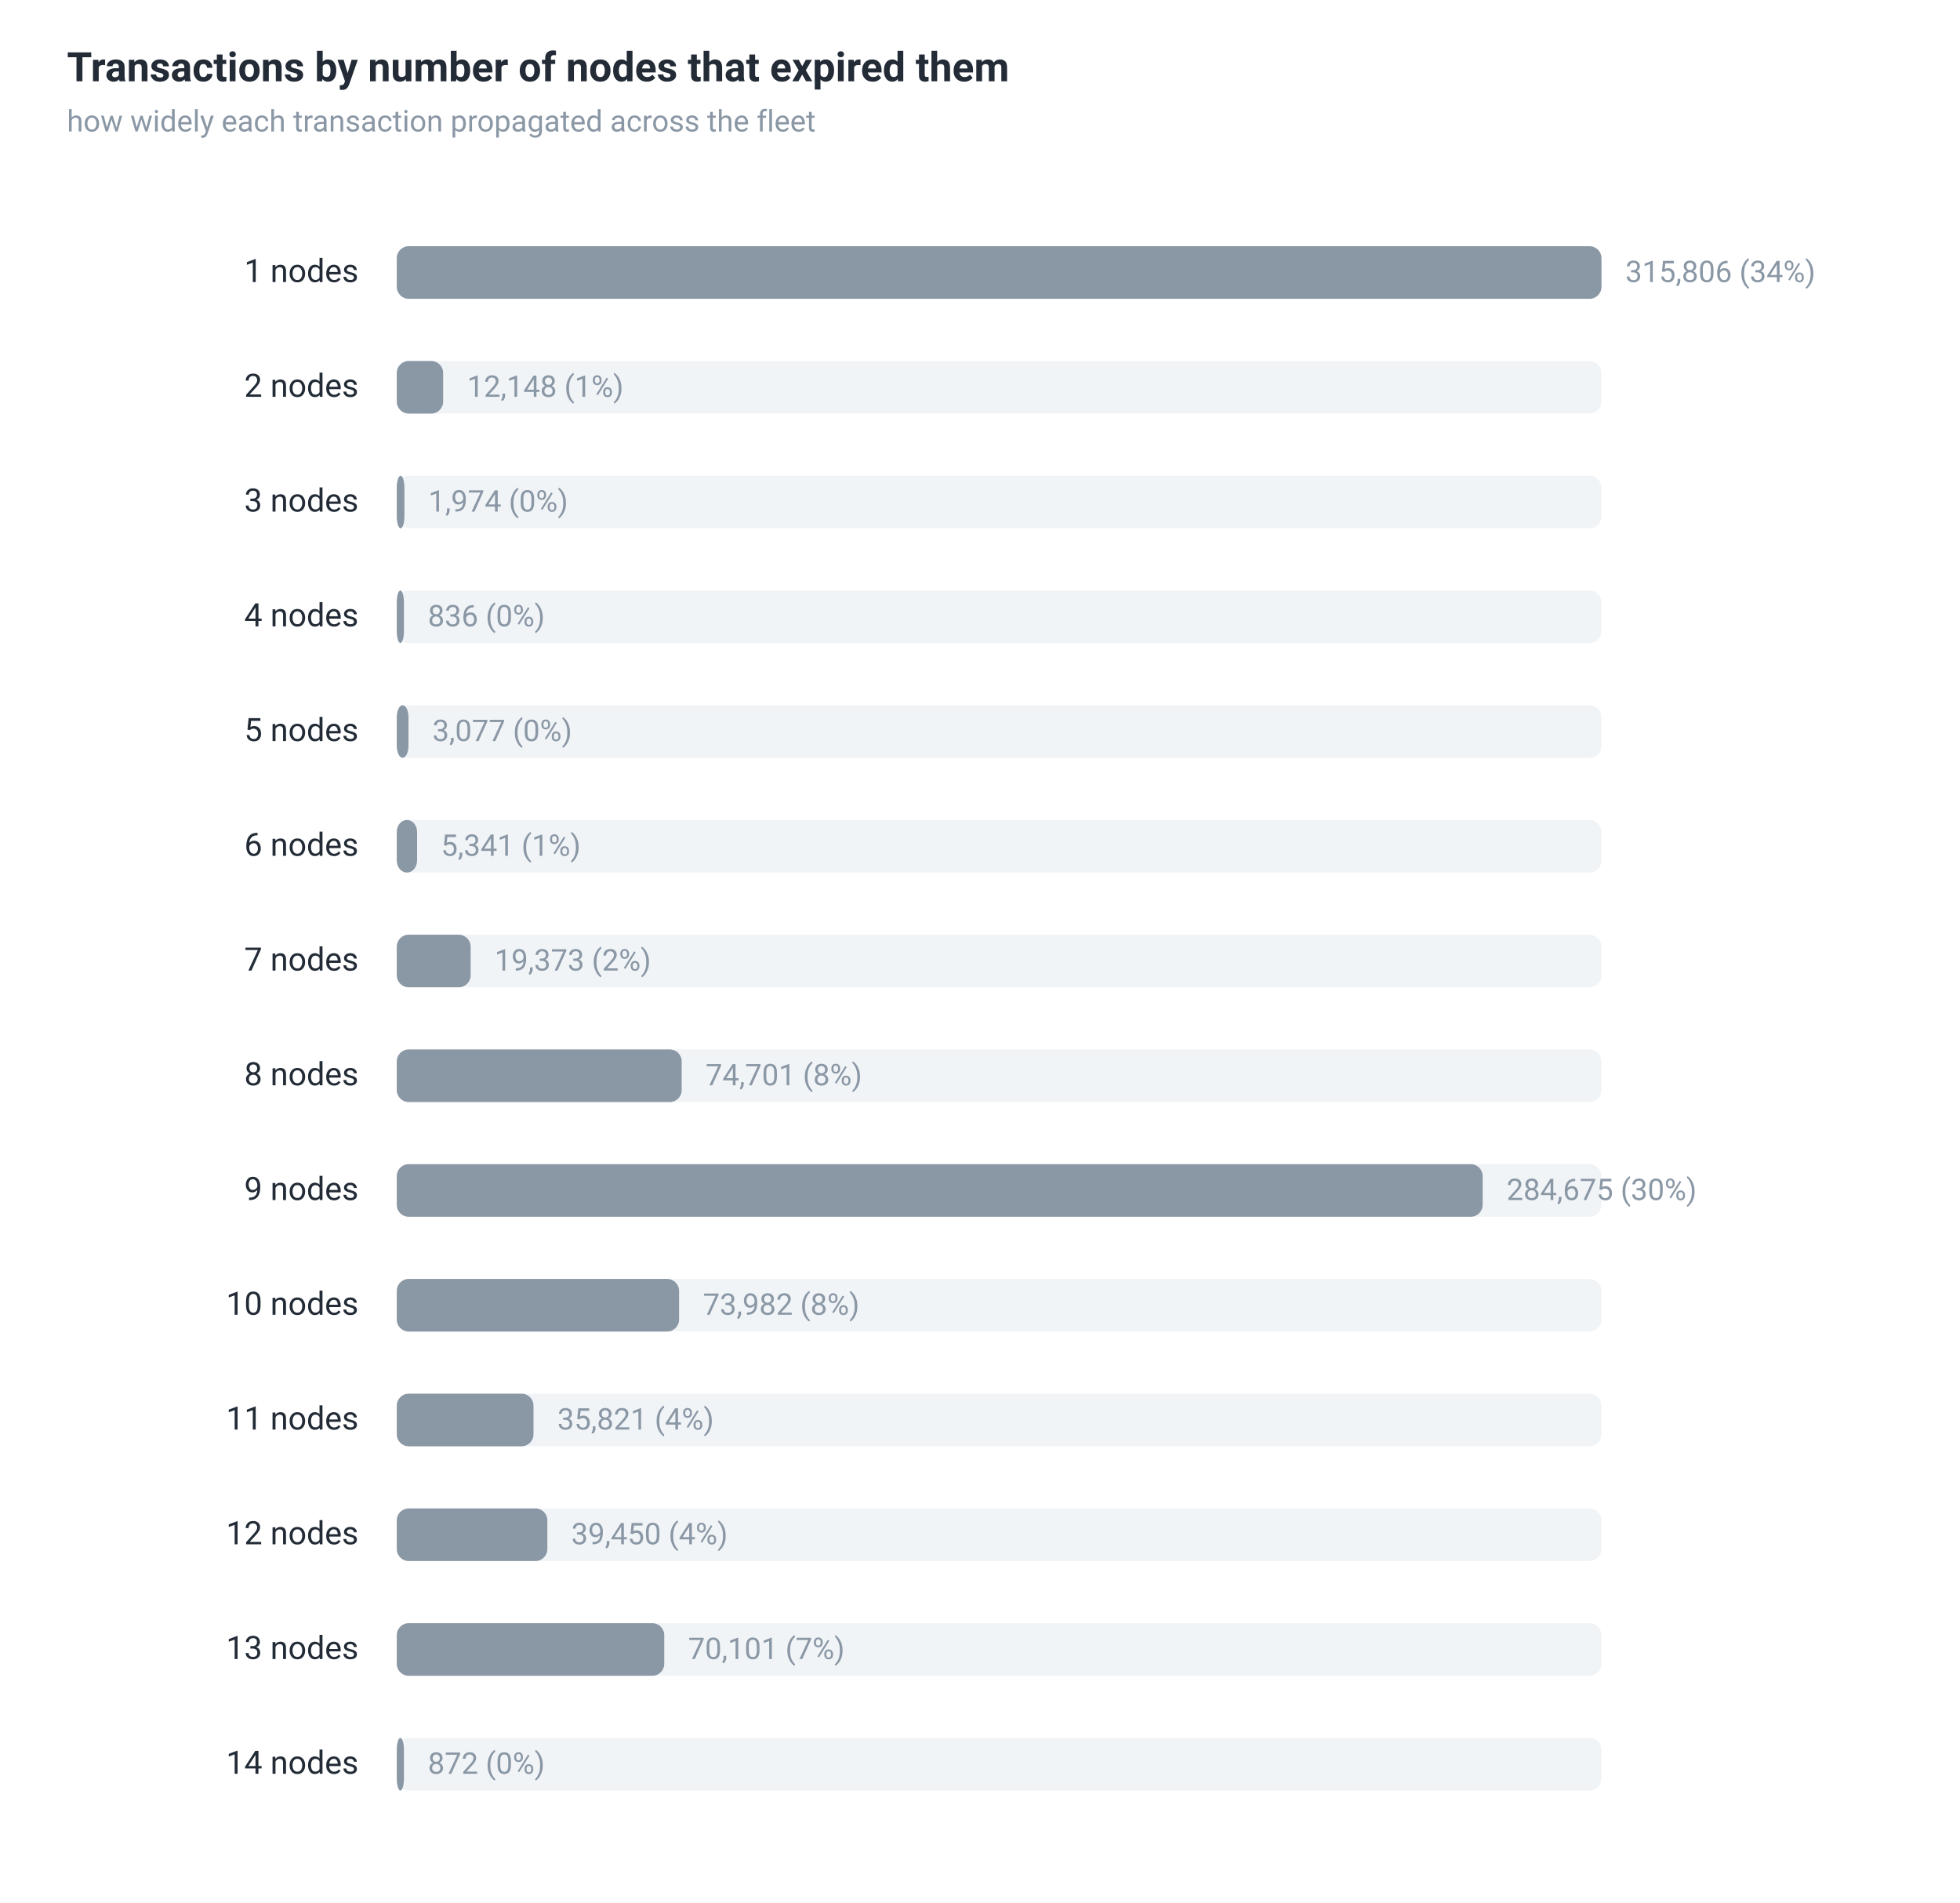
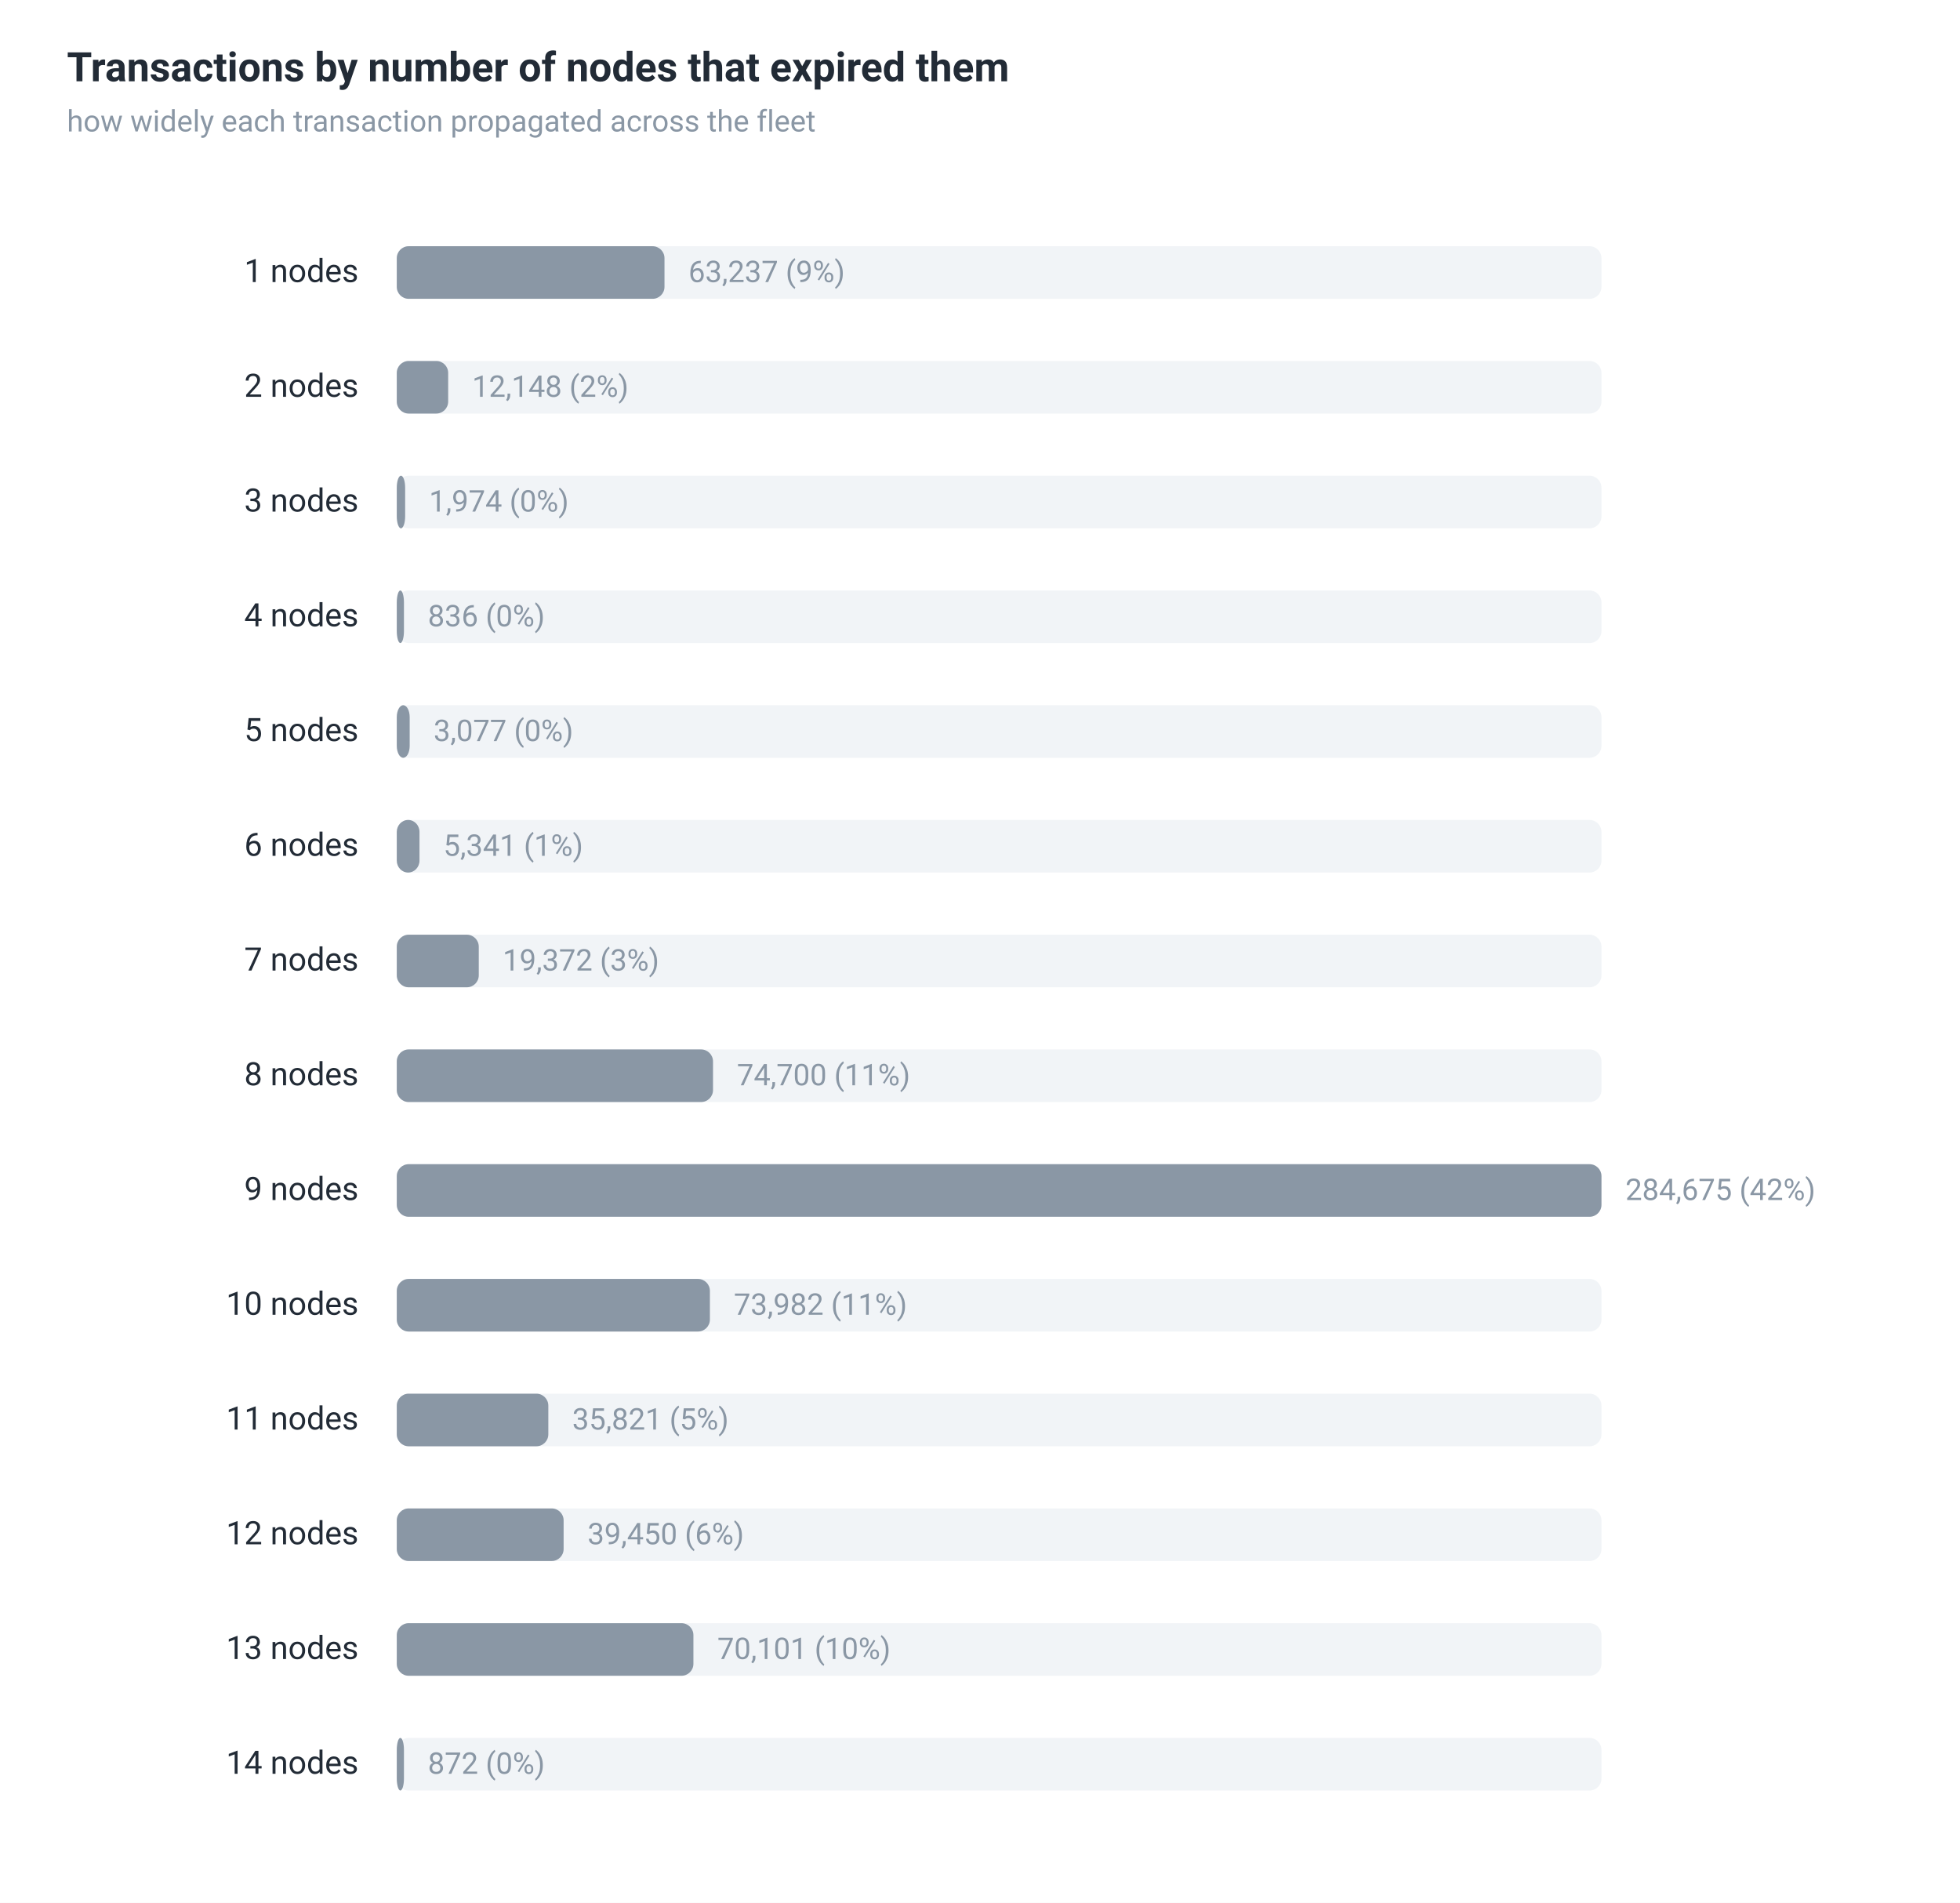
<svg xmlns="http://www.w3.org/2000/svg" width="820" height="796" viewBox="0 0 820 796" font-family="-apple-system,BlinkMacSystemFont,Segoe UI,Roboto,Helvetica,Arial,sans-serif">
  <rect width="820" height="796" fill="#ffffff" />
  <text x="28" y="34" font-size="17" font-weight="600" fill="#222b36">Transactions by number of nodes that expired them</text>
  <text x="28" y="55" font-size="12.5" fill="#8a97a5">how widely each transaction propagated across the fleet</text>
  <rect x="166" y="103.0" width="504.0" height="22" rx="5" fill="#f1f4f7" />
-   <rect x="166" y="103.0" width="504.0" height="22" rx="5" fill="#8a97a5" />
+   <rect x="166" y="103.0" width="112.0" height="22" rx="5" fill="#8a97a5" />
  <text x="150" y="118.0" text-anchor="end" font-size="13.5" fill="#222b36">1 nodes</text>
-   <text x="680.0" y="118.0" font-size="12.5" fill="#8a97a5">315,806 (34%)</text>
+   <text x="288.0" y="118.0" font-size="12.5" fill="#8a97a5">63,237 (9%)</text>
  <rect x="166" y="151.0" width="504.0" height="22" rx="5" fill="#f1f4f7" />
-   <rect x="166" y="151.0" width="19.4" height="22" rx="5" fill="#8a97a5" />
+   <rect x="166" y="151.0" width="21.5" height="22" rx="5" fill="#8a97a5" />
  <text x="150" y="166.0" text-anchor="end" font-size="13.5" fill="#222b36">2 nodes</text>
-   <text x="195.4" y="166.0" font-size="12.5" fill="#8a97a5">12,148 (1%)</text>
+   <text x="197.5" y="166.0" font-size="12.5" fill="#8a97a5">12,148 (2%)</text>
  <rect x="166" y="199.0" width="504.0" height="22" rx="5" fill="#f1f4f7" />
-   <rect x="166" y="199.0" width="3.2" height="22" rx="5" fill="#8a97a5" />
+   <rect x="166" y="199.0" width="3.5" height="22" rx="5" fill="#8a97a5" />
  <text x="150" y="214.0" text-anchor="end" font-size="13.5" fill="#222b36">3 nodes</text>
-   <text x="179.2" y="214.0" font-size="12.5" fill="#8a97a5">1,974 (0%)</text>
+   <text x="179.5" y="214.0" font-size="12.5" fill="#8a97a5">1,974 (0%)</text>
  <rect x="166" y="247.0" width="504.0" height="22" rx="5" fill="#f1f4f7" />
  <rect x="166" y="247.0" width="3.0" height="22" rx="5" fill="#8a97a5" />
  <text x="150" y="262.0" text-anchor="end" font-size="13.5" fill="#222b36">4 nodes</text>
  <text x="179.0" y="262.0" font-size="12.5" fill="#8a97a5">836 (0%)</text>
  <rect x="166" y="295.0" width="504.0" height="22" rx="5" fill="#f1f4f7" />
-   <rect x="166" y="295.0" width="4.9" height="22" rx="5" fill="#8a97a5" />
+   <rect x="166" y="295.0" width="5.4" height="22" rx="5" fill="#8a97a5" />
  <text x="150" y="310.0" text-anchor="end" font-size="13.5" fill="#222b36">5 nodes</text>
-   <text x="180.9" y="310.0" font-size="12.5" fill="#8a97a5">3,077 (0%)</text>
+   <text x="181.4" y="310.0" font-size="12.5" fill="#8a97a5">3,077 (0%)</text>
  <rect x="166" y="343.0" width="504.0" height="22" rx="5" fill="#f1f4f7" />
-   <rect x="166" y="343.0" width="8.5" height="22" rx="5" fill="#8a97a5" />
+   <rect x="166" y="343.0" width="9.5" height="22" rx="5" fill="#8a97a5" />
  <text x="150" y="358.0" text-anchor="end" font-size="13.5" fill="#222b36">6 nodes</text>
-   <text x="184.5" y="358.0" font-size="12.5" fill="#8a97a5">5,341 (1%)</text>
+   <text x="185.5" y="358.0" font-size="12.5" fill="#8a97a5">5,341 (1%)</text>
  <rect x="166" y="391.0" width="504.0" height="22" rx="5" fill="#f1f4f7" />
-   <rect x="166" y="391.0" width="30.9" height="22" rx="5" fill="#8a97a5" />
+   <rect x="166" y="391.0" width="34.3" height="22" rx="5" fill="#8a97a5" />
  <text x="150" y="406.0" text-anchor="end" font-size="13.5" fill="#222b36">7 nodes</text>
-   <text x="206.9" y="406.0" font-size="12.5" fill="#8a97a5">19,373 (2%)</text>
+   <text x="210.3" y="406.0" font-size="12.5" fill="#8a97a5">19,372 (3%)</text>
  <rect x="166" y="439.0" width="504.0" height="22" rx="5" fill="#f1f4f7" />
-   <rect x="166" y="439.0" width="119.2" height="22" rx="5" fill="#8a97a5" />
+   <rect x="166" y="439.0" width="132.3" height="22" rx="5" fill="#8a97a5" />
  <text x="150" y="454.0" text-anchor="end" font-size="13.5" fill="#222b36">8 nodes</text>
-   <text x="295.2" y="454.0" font-size="12.5" fill="#8a97a5">74,701 (8%)</text>
+   <text x="308.3" y="454.0" font-size="12.5" fill="#8a97a5">74,700 (11%)</text>
  <rect x="166" y="487.0" width="504.0" height="22" rx="5" fill="#f1f4f7" />
-   <rect x="166" y="487.0" width="454.3" height="22" rx="5" fill="#8a97a5" />
+   <rect x="166" y="487.0" width="504.0" height="22" rx="5" fill="#8a97a5" />
  <text x="150" y="502.0" text-anchor="end" font-size="13.5" fill="#222b36">9 nodes</text>
-   <text x="630.3" y="502.0" font-size="12.5" fill="#8a97a5">284,675 (30%)</text>
+   <text x="680.0" y="502.0" font-size="12.5" fill="#8a97a5">284,675 (42%)</text>
  <rect x="166" y="535.0" width="504.0" height="22" rx="5" fill="#f1f4f7" />
-   <rect x="166" y="535.0" width="118.1" height="22" rx="5" fill="#8a97a5" />
+   <rect x="166" y="535.0" width="131.0" height="22" rx="5" fill="#8a97a5" />
  <text x="150" y="550.0" text-anchor="end" font-size="13.5" fill="#222b36">10 nodes</text>
-   <text x="294.1" y="550.0" font-size="12.5" fill="#8a97a5">73,982 (8%)</text>
+   <text x="307.0" y="550.0" font-size="12.5" fill="#8a97a5">73,982 (11%)</text>
  <rect x="166" y="583.0" width="504.0" height="22" rx="5" fill="#f1f4f7" />
-   <rect x="166" y="583.0" width="57.2" height="22" rx="5" fill="#8a97a5" />
+   <rect x="166" y="583.0" width="63.4" height="22" rx="5" fill="#8a97a5" />
  <text x="150" y="598.0" text-anchor="end" font-size="13.5" fill="#222b36">11 nodes</text>
-   <text x="233.2" y="598.0" font-size="12.5" fill="#8a97a5">35,821 (4%)</text>
+   <text x="239.4" y="598.0" font-size="12.5" fill="#8a97a5">35,821 (5%)</text>
  <rect x="166" y="631.0" width="504.0" height="22" rx="5" fill="#f1f4f7" />
-   <rect x="166" y="631.0" width="63.0" height="22" rx="5" fill="#8a97a5" />
+   <rect x="166" y="631.0" width="69.8" height="22" rx="5" fill="#8a97a5" />
  <text x="150" y="646.0" text-anchor="end" font-size="13.5" fill="#222b36">12 nodes</text>
-   <text x="239.0" y="646.0" font-size="12.5" fill="#8a97a5">39,450 (4%)</text>
+   <text x="245.8" y="646.0" font-size="12.5" fill="#8a97a5">39,450 (6%)</text>
  <rect x="166" y="679.0" width="504.0" height="22" rx="5" fill="#f1f4f7" />
-   <rect x="166" y="679.0" width="111.9" height="22" rx="5" fill="#8a97a5" />
+   <rect x="166" y="679.0" width="124.1" height="22" rx="5" fill="#8a97a5" />
  <text x="150" y="694.0" text-anchor="end" font-size="13.5" fill="#222b36">13 nodes</text>
-   <text x="287.9" y="694.0" font-size="12.5" fill="#8a97a5">70,101 (7%)</text>
+   <text x="300.1" y="694.0" font-size="12.5" fill="#8a97a5">70,101 (10%)</text>
  <rect x="166" y="727.0" width="504.0" height="22" rx="5" fill="#f1f4f7" />
  <rect x="166" y="727.0" width="3.0" height="22" rx="5" fill="#8a97a5" />
  <text x="150" y="742.0" text-anchor="end" font-size="13.5" fill="#222b36">14 nodes</text>
  <text x="179.0" y="742.0" font-size="12.5" fill="#8a97a5">872 (0%)</text>
</svg>
